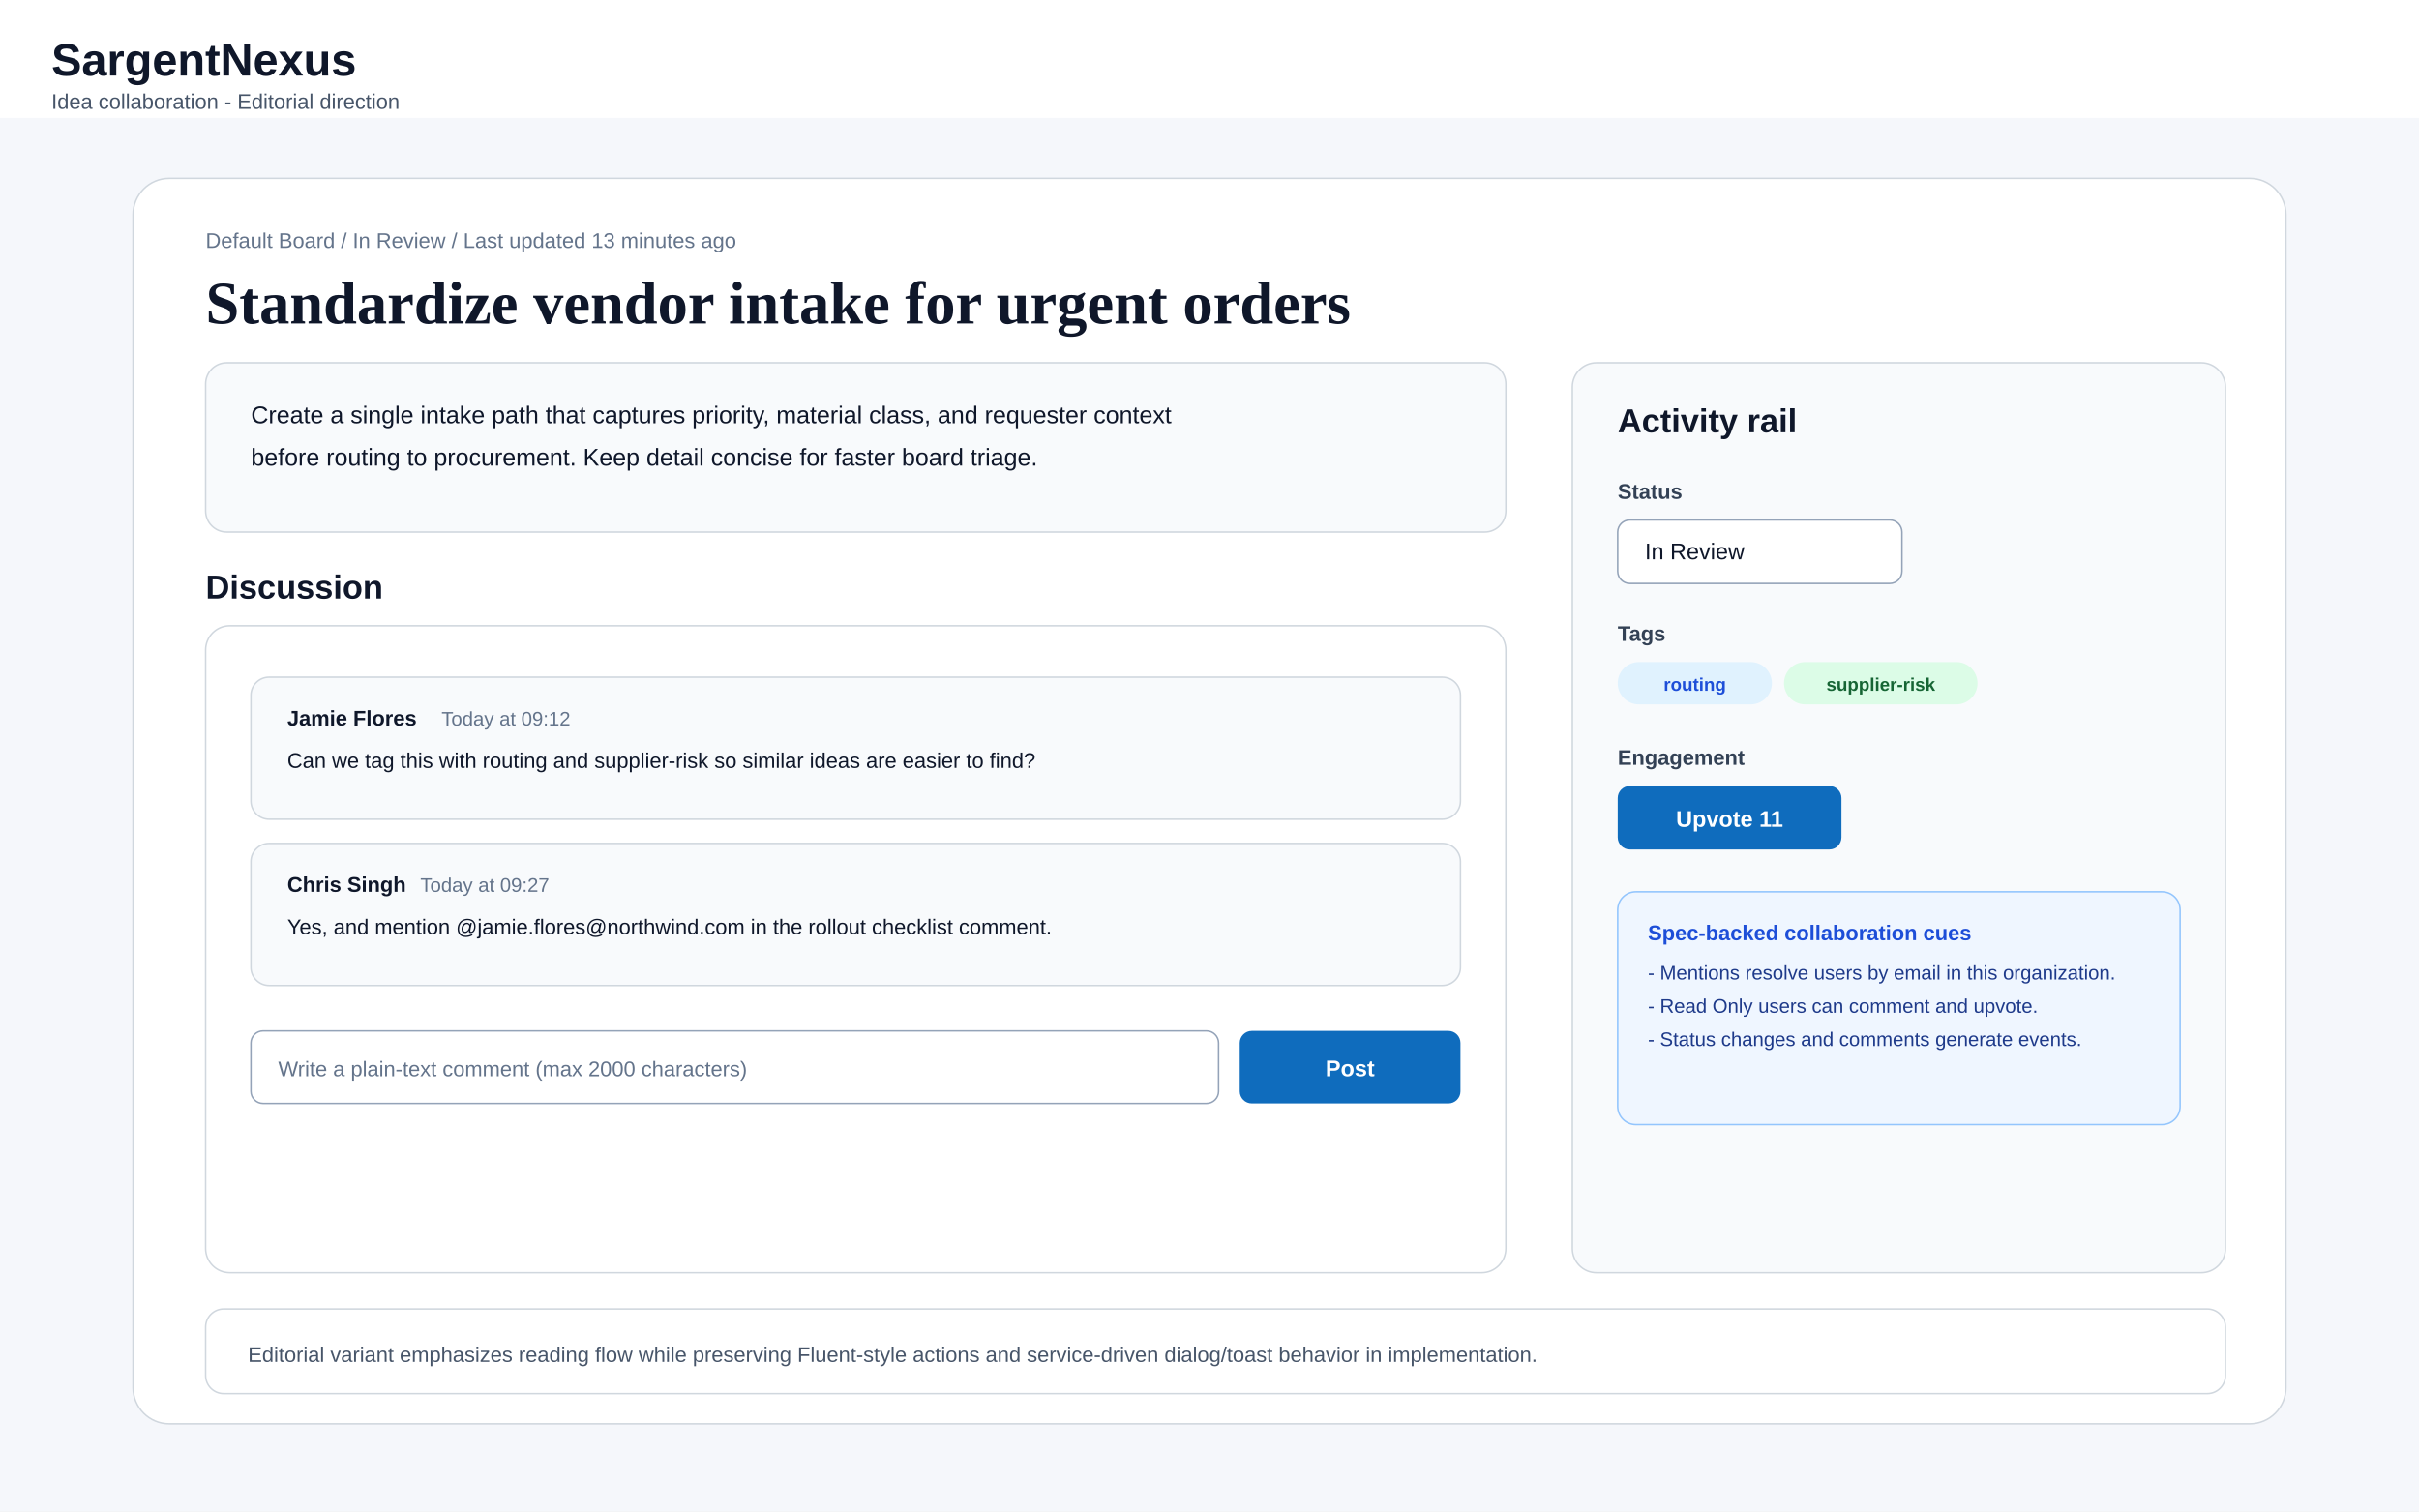
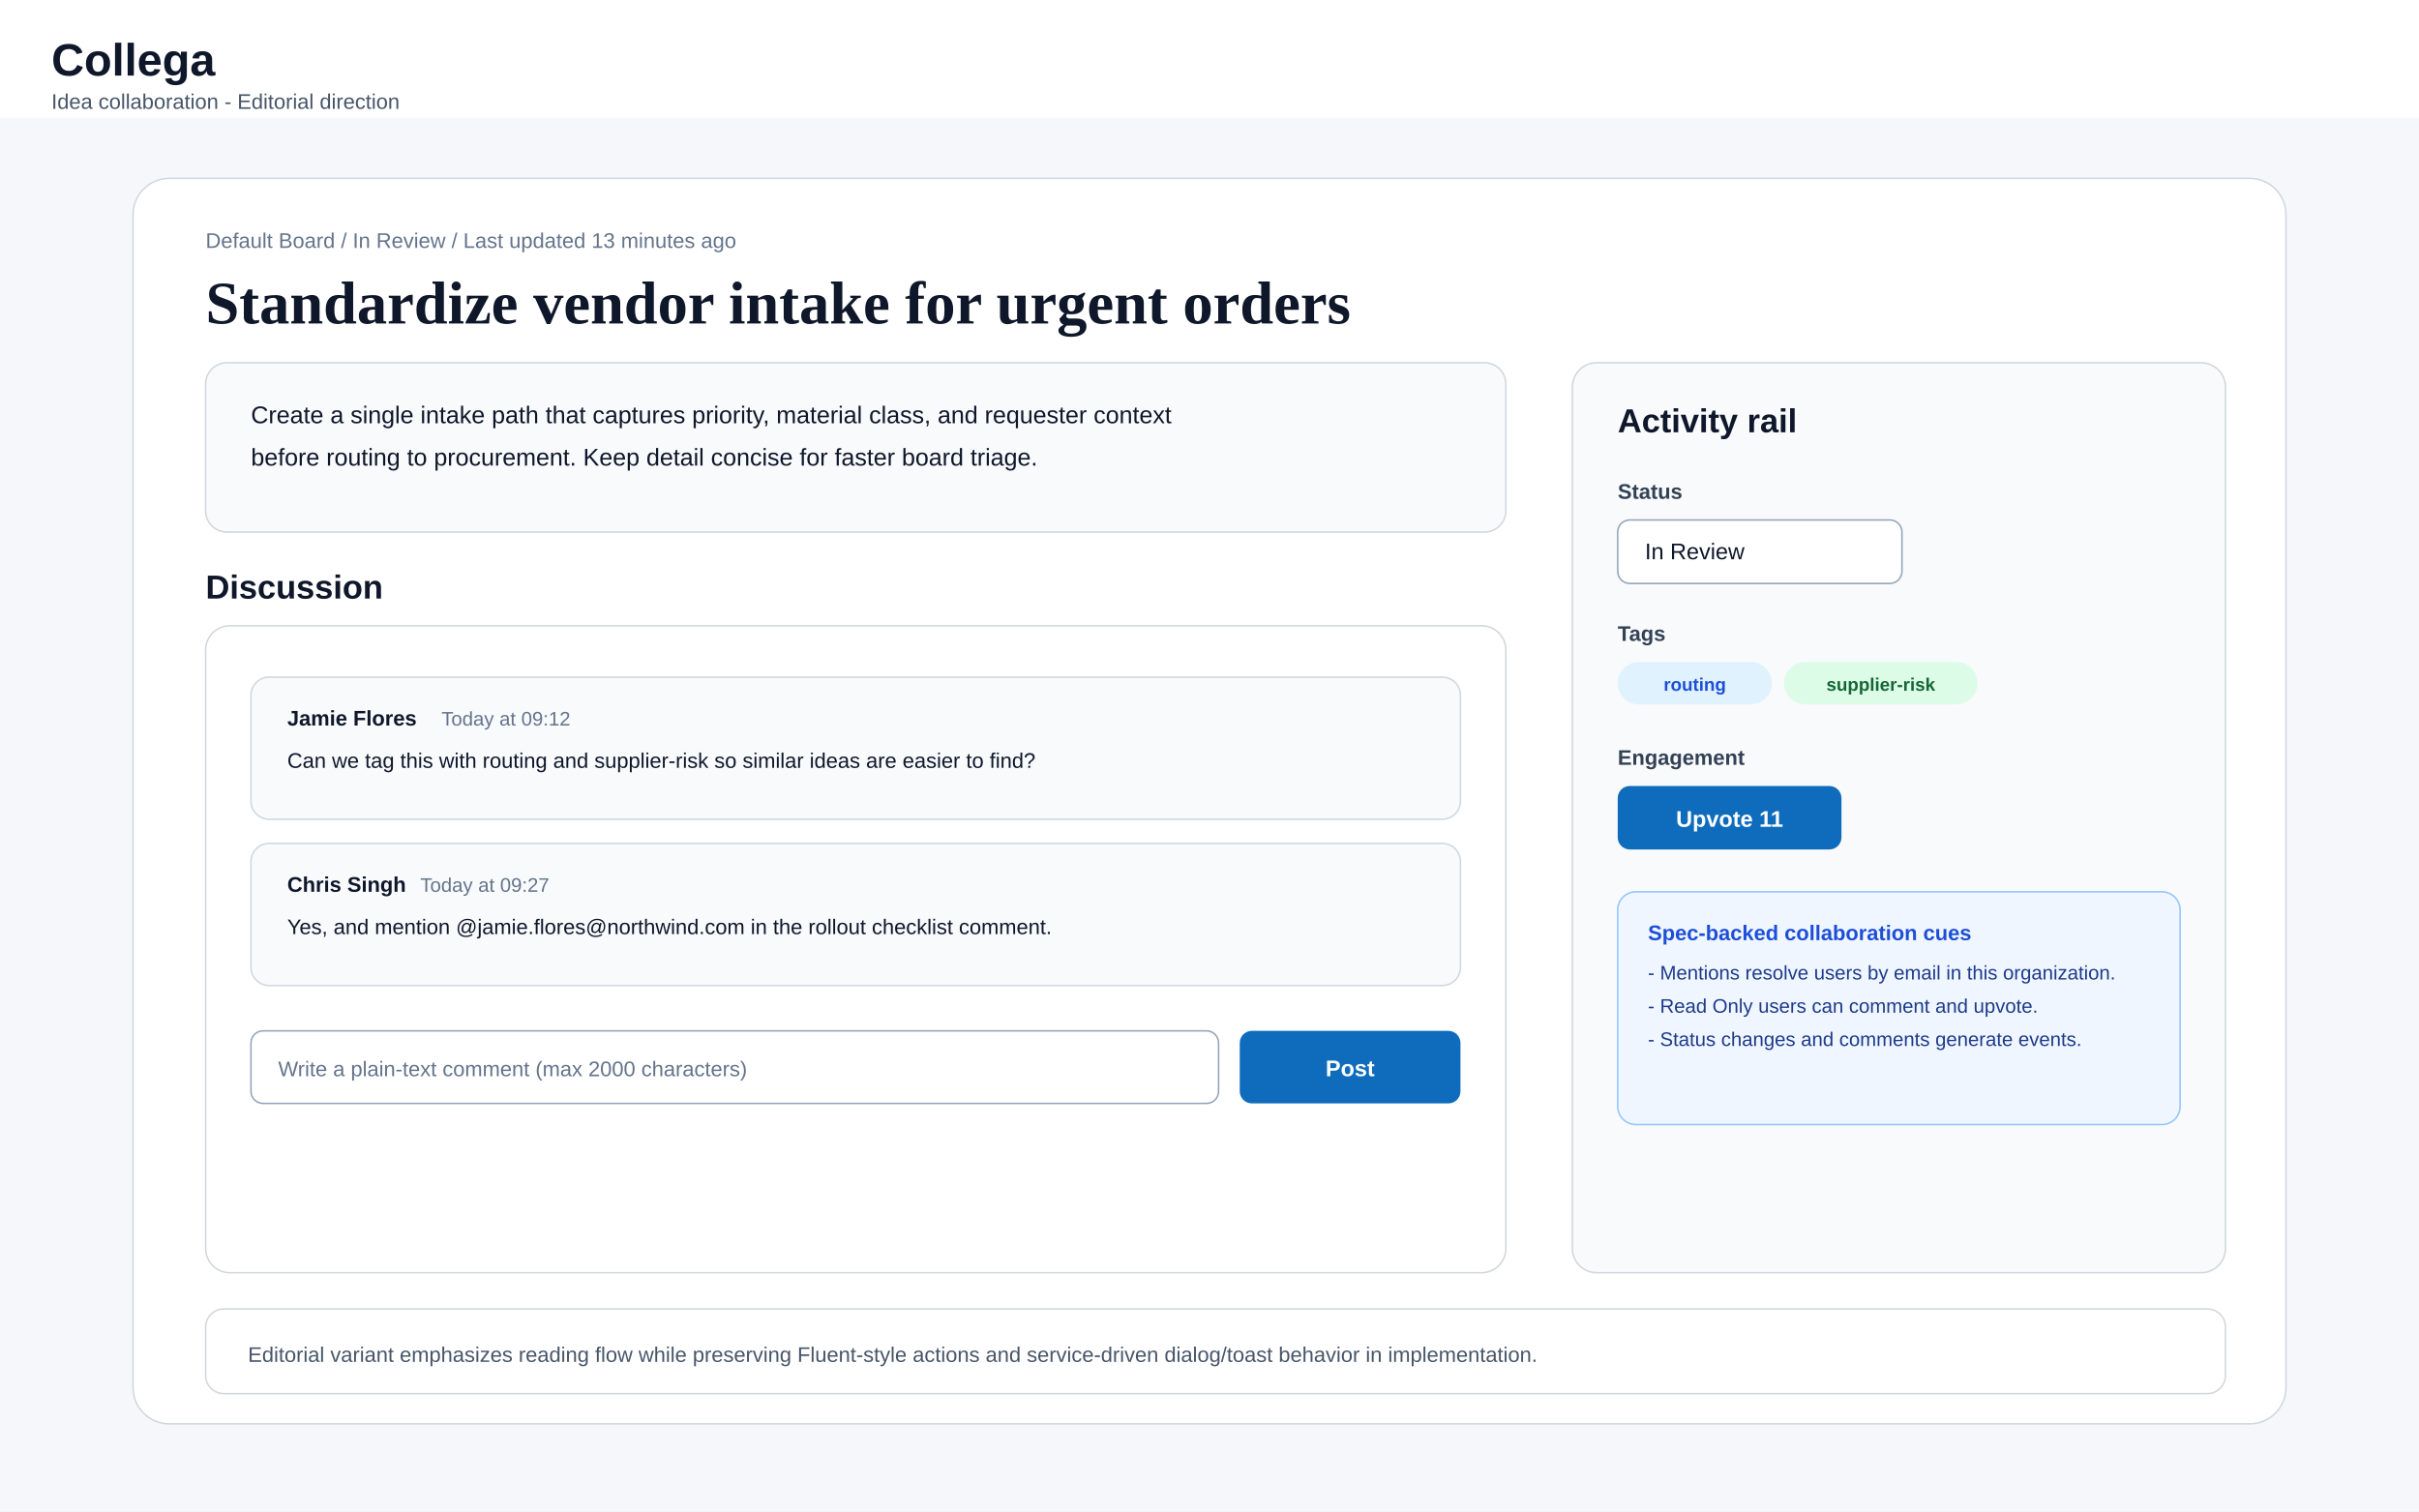
<svg xmlns="http://www.w3.org/2000/svg" width="1600" height="1000" viewBox="0 0 1600 1000" role="img" aria-labelledby="title desc">
  <rect width="1600" height="1000" fill="#f5f7fb" />
  <rect x="0" y="0" width="1600" height="78" fill="#ffffff" />
-   <text x="34" y="50" font-family="Segoe UI, Arial, sans-serif" font-size="30" font-weight="700" fill="#0f172a">SargentNexus</text>
+   <text x="34" y="50" font-family="Segoe UI, Arial, sans-serif" font-size="30" font-weight="700" fill="#0f172a">Collega</text>
  <text x="34" y="72" font-family="Segoe UI, Arial, sans-serif" font-size="14" fill="#475569">Idea collaboration - Editorial direction</text>
  <rect x="88" y="118" width="1424" height="824" rx="24" fill="#ffffff" stroke="#d0d7de" />
  <text x="136" y="164" font-family="Segoe UI, Arial, sans-serif" font-size="14" fill="#64748b">Default Board / In Review / Last updated 13 minutes ago</text>
  <text x="136" y="214" font-family="Georgia, Times New Roman, serif" font-size="40" font-weight="700" fill="#0f172a">Standardize vendor intake for urgent orders</text>
  <rect x="136" y="240" width="860" height="112" rx="14" fill="#f8fafc" stroke="#d0d7de" />
  <text x="166" y="280" font-family="Segoe UI, Arial, sans-serif" font-size="16" fill="#0f172a">Create a single intake path that captures priority, material class, and requester context</text>
  <text x="166" y="308" font-family="Segoe UI, Arial, sans-serif" font-size="16" fill="#0f172a">before routing to procurement. Keep detail concise for faster board triage.</text>
  <text x="136" y="396" font-family="Segoe UI, Arial, sans-serif" font-size="22" font-weight="700" fill="#0f172a">Discussion</text>
  <rect x="136" y="414" width="860" height="428" rx="16" fill="#ffffff" stroke="#d0d7de" />
  <rect x="166" y="448" width="800" height="94" rx="12" fill="#f8fafc" stroke="#d0d7de" />
  <text x="190" y="480" font-family="Segoe UI, Arial, sans-serif" font-size="14" font-weight="700" fill="#0f172a">Jamie Flores</text>
  <text x="292" y="480" font-family="Segoe UI, Arial, sans-serif" font-size="13" fill="#64748b">Today at 09:12</text>
  <text x="190" y="508" font-family="Segoe UI, Arial, sans-serif" font-size="14" fill="#0f172a">Can we tag this with routing and supplier-risk so similar ideas are easier to find?</text>
  <rect x="166" y="558" width="800" height="94" rx="12" fill="#f8fafc" stroke="#d0d7de" />
  <text x="190" y="590" font-family="Segoe UI, Arial, sans-serif" font-size="14" font-weight="700" fill="#0f172a">Chris Singh</text>
  <text x="278" y="590" font-family="Segoe UI, Arial, sans-serif" font-size="13" fill="#64748b">Today at 09:27</text>
  <text x="190" y="618" font-family="Segoe UI, Arial, sans-serif" font-size="14" fill="#0f172a">Yes, and mention @jamie.flores@northwind.com in the rollout checklist comment.</text>
  <rect x="166" y="682" width="640" height="48" rx="8" fill="#ffffff" stroke="#94a3b8" />
  <text x="184" y="712" font-family="Segoe UI, Arial, sans-serif" font-size="14" fill="#64748b">Write a plain-text comment (max 2000 characters)</text>
  <rect x="820" y="682" width="146" height="48" rx="8" fill="#0f6cbd" />
  <text x="893" y="712" text-anchor="middle" font-family="Segoe UI, Arial, sans-serif" font-size="15" font-weight="700" fill="#ffffff">Post</text>
  <rect x="1040" y="240" width="432" height="602" rx="16" fill="#f8fafc" stroke="#d0d7de" />
  <text x="1070" y="286" font-family="Segoe UI, Arial, sans-serif" font-size="22" font-weight="700" fill="#0f172a">Activity rail</text>
  <text x="1070" y="330" font-family="Segoe UI, Arial, sans-serif" font-size="14" font-weight="700" fill="#334155">Status</text>
  <rect x="1070" y="344" width="188" height="42" rx="8" fill="#ffffff" stroke="#94a3b8" />
  <text x="1088" y="370" font-family="Segoe UI, Arial, sans-serif" font-size="15" fill="#0f172a">In Review</text>
  <text x="1070" y="424" font-family="Segoe UI, Arial, sans-serif" font-size="14" font-weight="700" fill="#334155">Tags</text>
  <rect x="1070" y="438" width="102" height="28" rx="14" fill="#e0f2fe" />
  <text x="1121" y="457" text-anchor="middle" font-family="Segoe UI, Arial, sans-serif" font-size="12" font-weight="700" fill="#1d4ed8">routing</text>
  <rect x="1180" y="438" width="128" height="28" rx="14" fill="#dcfce7" />
  <text x="1244" y="457" text-anchor="middle" font-family="Segoe UI, Arial, sans-serif" font-size="12" font-weight="700" fill="#166534">supplier-risk</text>
  <text x="1070" y="506" font-family="Segoe UI, Arial, sans-serif" font-size="14" font-weight="700" fill="#334155">Engagement</text>
  <rect x="1070" y="520" width="148" height="42" rx="8" fill="#0f6cbd" />
  <text x="1144" y="547" text-anchor="middle" font-family="Segoe UI, Arial, sans-serif" font-size="15" font-weight="700" fill="#ffffff">Upvote 11</text>
  <rect x="1070" y="590" width="372" height="154" rx="12" fill="#eff6ff" stroke="#93c5fd" />
  <text x="1090" y="622" font-family="Segoe UI, Arial, sans-serif" font-size="14" font-weight="700" fill="#1d4ed8">Spec-backed collaboration cues</text>
  <text x="1090" y="648" font-family="Segoe UI, Arial, sans-serif" font-size="13" fill="#1e3a8a">- Mentions resolve users by email in this organization.</text>
  <text x="1090" y="670" font-family="Segoe UI, Arial, sans-serif" font-size="13" fill="#1e3a8a">- Read Only users can comment and upvote.</text>
  <text x="1090" y="692" font-family="Segoe UI, Arial, sans-serif" font-size="13" fill="#1e3a8a">- Status changes and comments generate events.</text>
  <rect x="136" y="866" width="1336" height="56" rx="12" fill="#ffffff" stroke="#d0d7de" />
  <text x="164" y="901" font-family="Segoe UI, Arial, sans-serif" font-size="14" fill="#475569">Editorial variant emphasizes reading flow while preserving Fluent-style actions and service-driven dialog/toast behavior in implementation.</text>
</svg>
